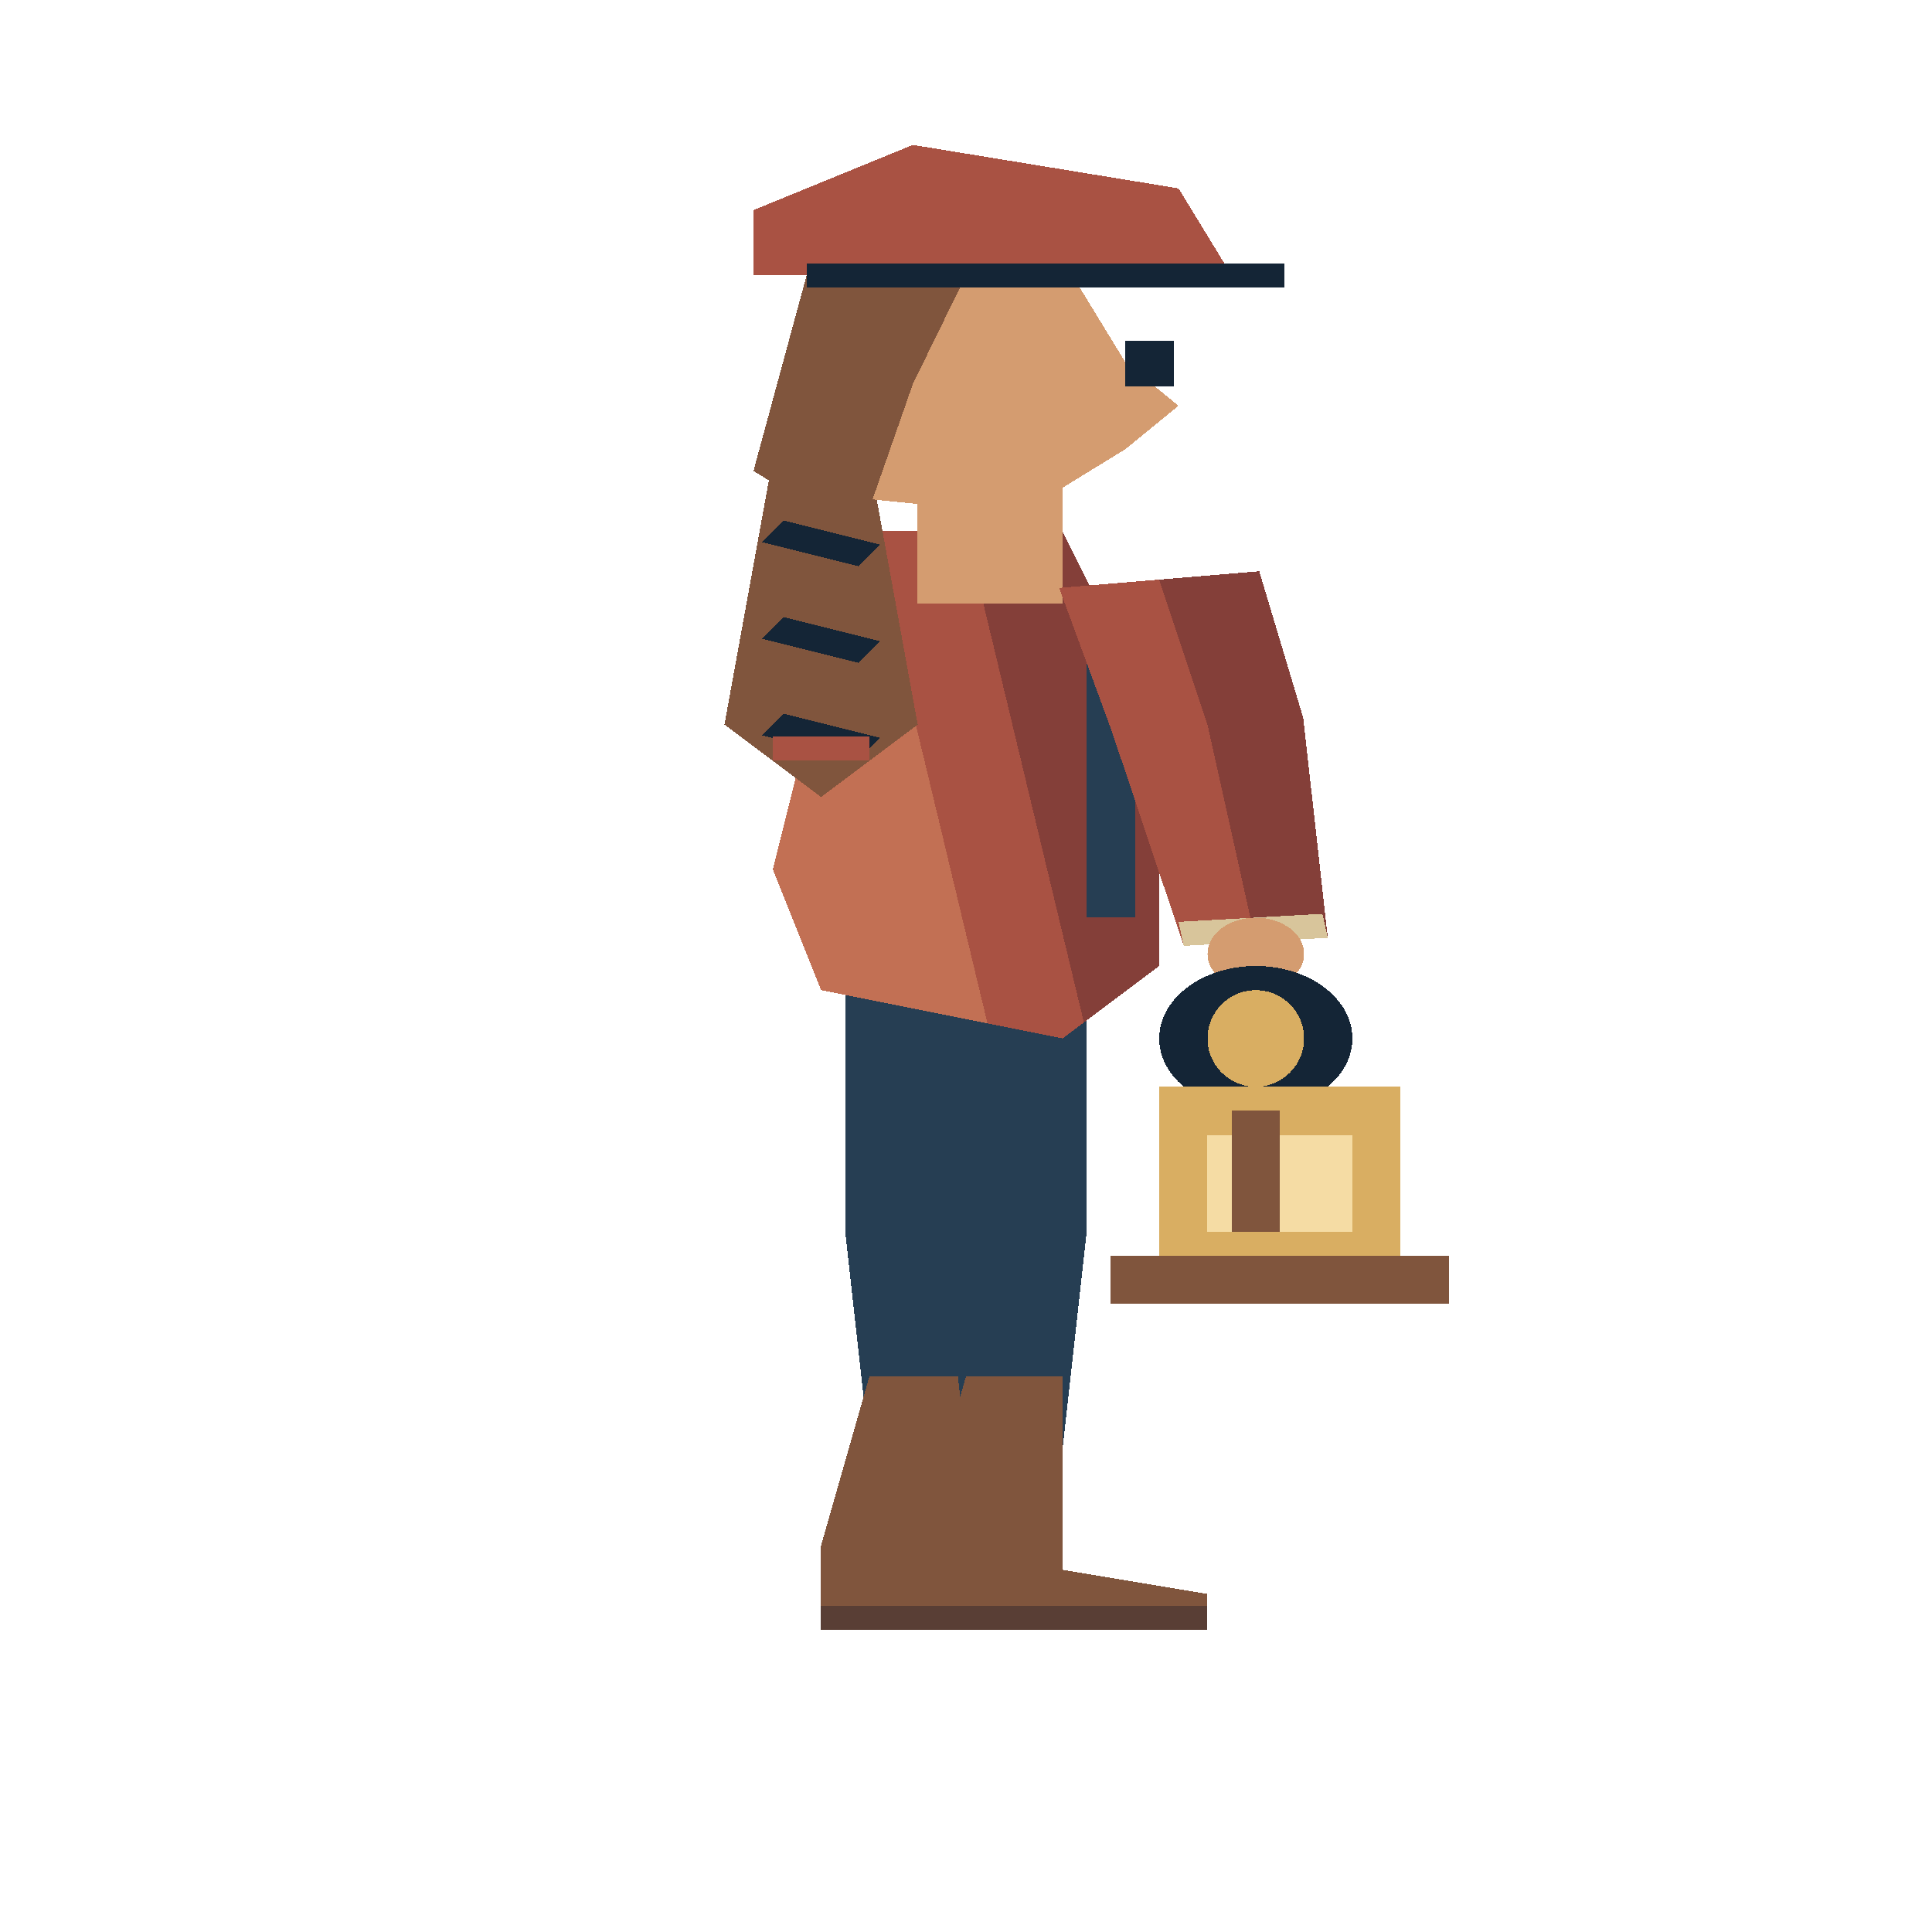
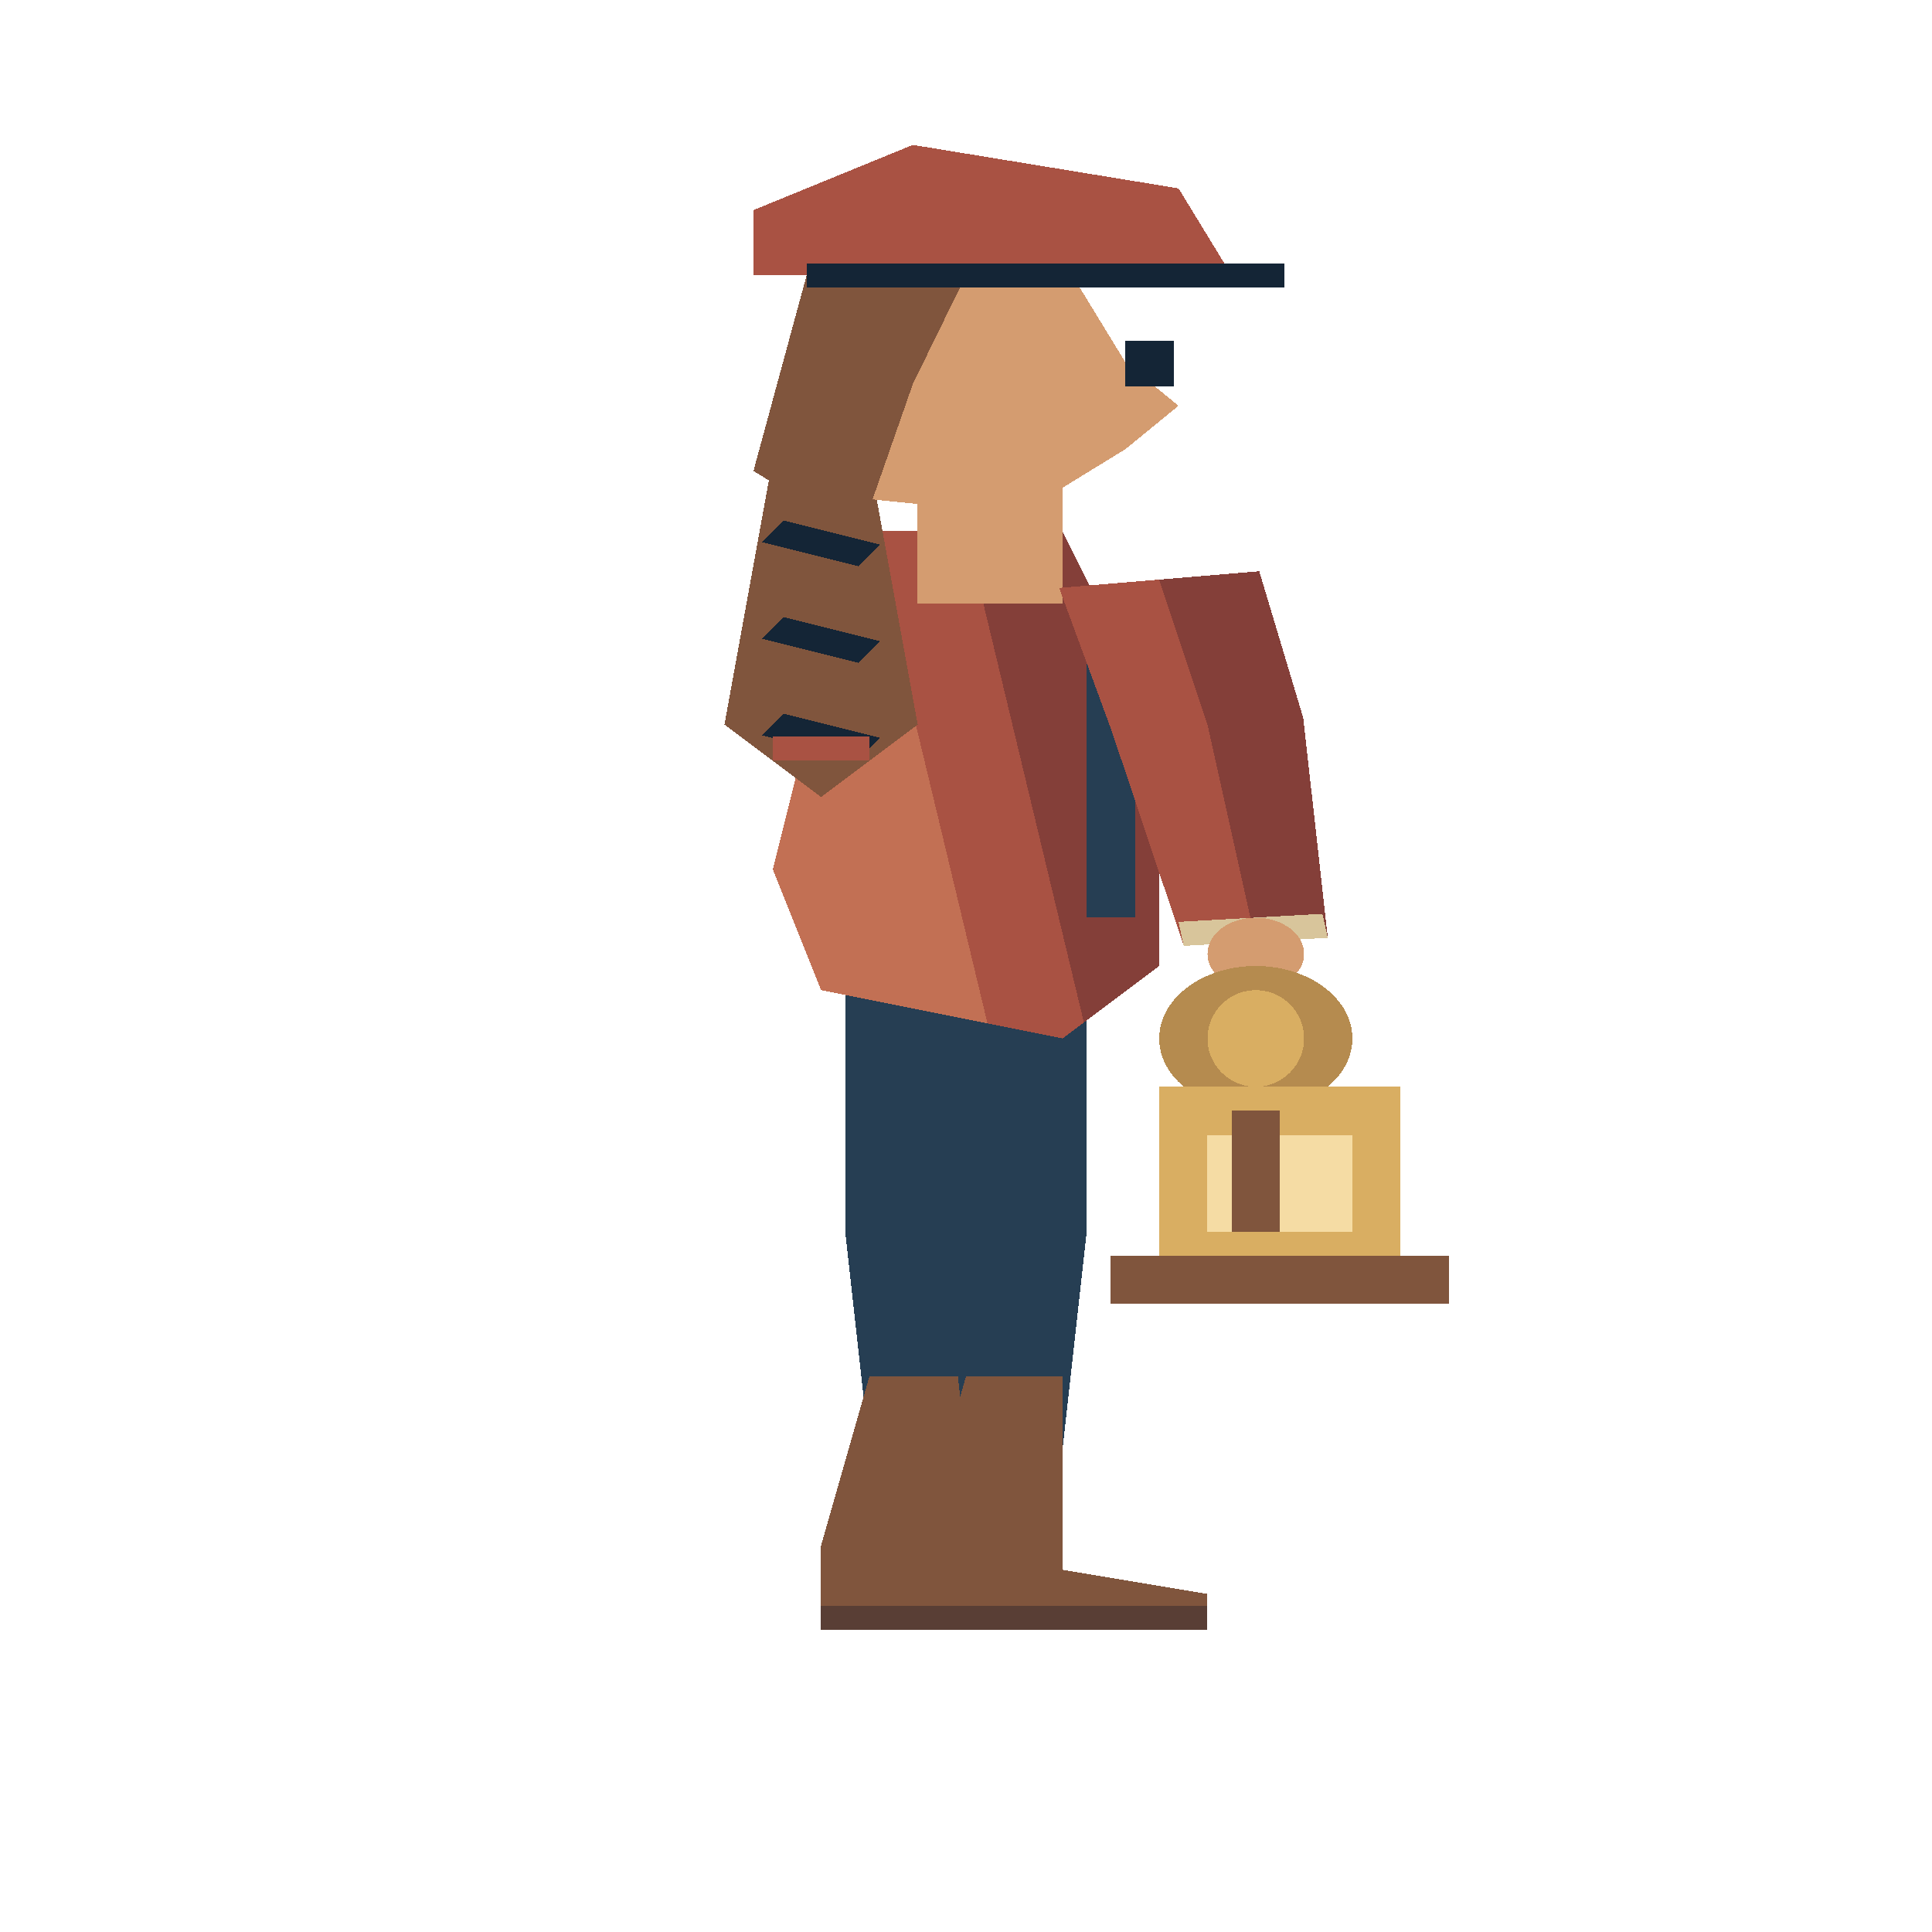
<svg xmlns="http://www.w3.org/2000/svg" width="80" height="80" viewBox="0 0 40 80" preserveAspectRatio="none" shape-rendering="crispEdges">
  <polygon points="17.5,39 20.5,39 20.5,51.0 20,60 18,60 17.5,51.0" fill="#263e53" />
  <polygon points="18,57 20,57 20,65 23,66 23,67 17,67 17,64" fill="#80553d" />
  <polyline points="17,67 23,67" fill="none" stroke="#593e35" stroke-width="1" />
  <polygon points="19.5,39 22.5,39 22.5,51.0 22,60 20,60 19.5,51.0" fill="#263e53" />
  <polygon points="20,57 22,57 22,65 25,66 25,67 19,67 19,64" fill="#80553d" />
  <polyline points="19,67 25,67" fill="none" stroke="#593e35" stroke-width="1" />
  <polygon points="18,22 22,22 24,30 24,40 22,43 17,41 16,36 17,28" fill="#a95243" />
  <polygon points="20.0,22.0 22,22 24,30 24,40 22.441,42.339" fill="#843f39" />
  <polygon points="20.445,42.378 17,41 16,36 17,28 18.0,22.0" fill="#c27054" />
  <polyline points="23,26 23,38" fill="none" stroke="#263e53" stroke-width="1" />
  <polygon points="16,19 18,19 19,30 17,33 15,30" fill="#80553d" />
  <polyline points="16,22 18,23" fill="none" stroke="#142536" stroke-width="1" />
  <polyline points="16,26 18,27" fill="none" stroke="#142536" stroke-width="1" />
  <polyline points="16,30 18,31" fill="none" stroke="#142536" stroke-width="1" />
  <polyline points="16,31 18,31" fill="none" stroke="#a95243" stroke-width="1" />
  <rect x="19" y="19" width="3" height="6" fill="#d49c70" />
  <polygon points="16.7,11.4 22.2,11.4 23.3,15.0 24.4,16.8 23.3,18.6 21.1,21.3 16.7,20.4" fill="#d49c70" />
  <polygon points="16.7,11.4 20.0,11.4 18.9,15.9 17.8,22.2 15.6,19.5" fill="#80553d" />
  <rect x="23.3" y="14.1" width="1.0" height="1.9" fill="#142536" />
  <polygon points="15.6,8.7 18.9,6.0 24.4,7.8 25.5,11.4 15.6,11.4" fill="#a95243" />
  <polyline points="16.7,11.4 26.6,11.4" fill="none" stroke="#142536" stroke-width="1" />
  <polygon points="21.929,24.345 23.018,30.275 24.509,39.166 27.491,38.834 26.982,29.725 26.071,23.655" fill="#a95243" />
  <polygon points="24,24 25,30 26,39 27.491,38.834 26.982,29.725 26.071,23.655" fill="#843f39" />
  <polygon points="24.399,38.172 24.509,39.166 27.491,38.834 27.38,37.84" fill="#d8c59b" />
  <ellipse cx="26.0" cy="39.5" rx="1.0" ry="1.5" fill="#d49c70" />
-   <ellipse cx="26.0" cy="43.0" rx="2.0" ry="3.0" fill="#142536" />
+   <ellipse cx="26.0" cy="43.0" rx="2.0" ry="3.0" fill="#b58b4f" />
  <ellipse cx="26.0" cy="43.0" rx="1.0" ry="2.0" fill="#d9ae62" />
  <rect x="24" y="45" width="5" height="8" fill="#d9ae62" />
  <rect x="25" y="47" width="3" height="4" fill="#f5dca4" />
  <polyline points="26,46 26,51" fill="none" stroke="#80553d" stroke-width="1" />
  <rect x="23" y="52" width="7" height="2" fill="#80553d" />
</svg>
